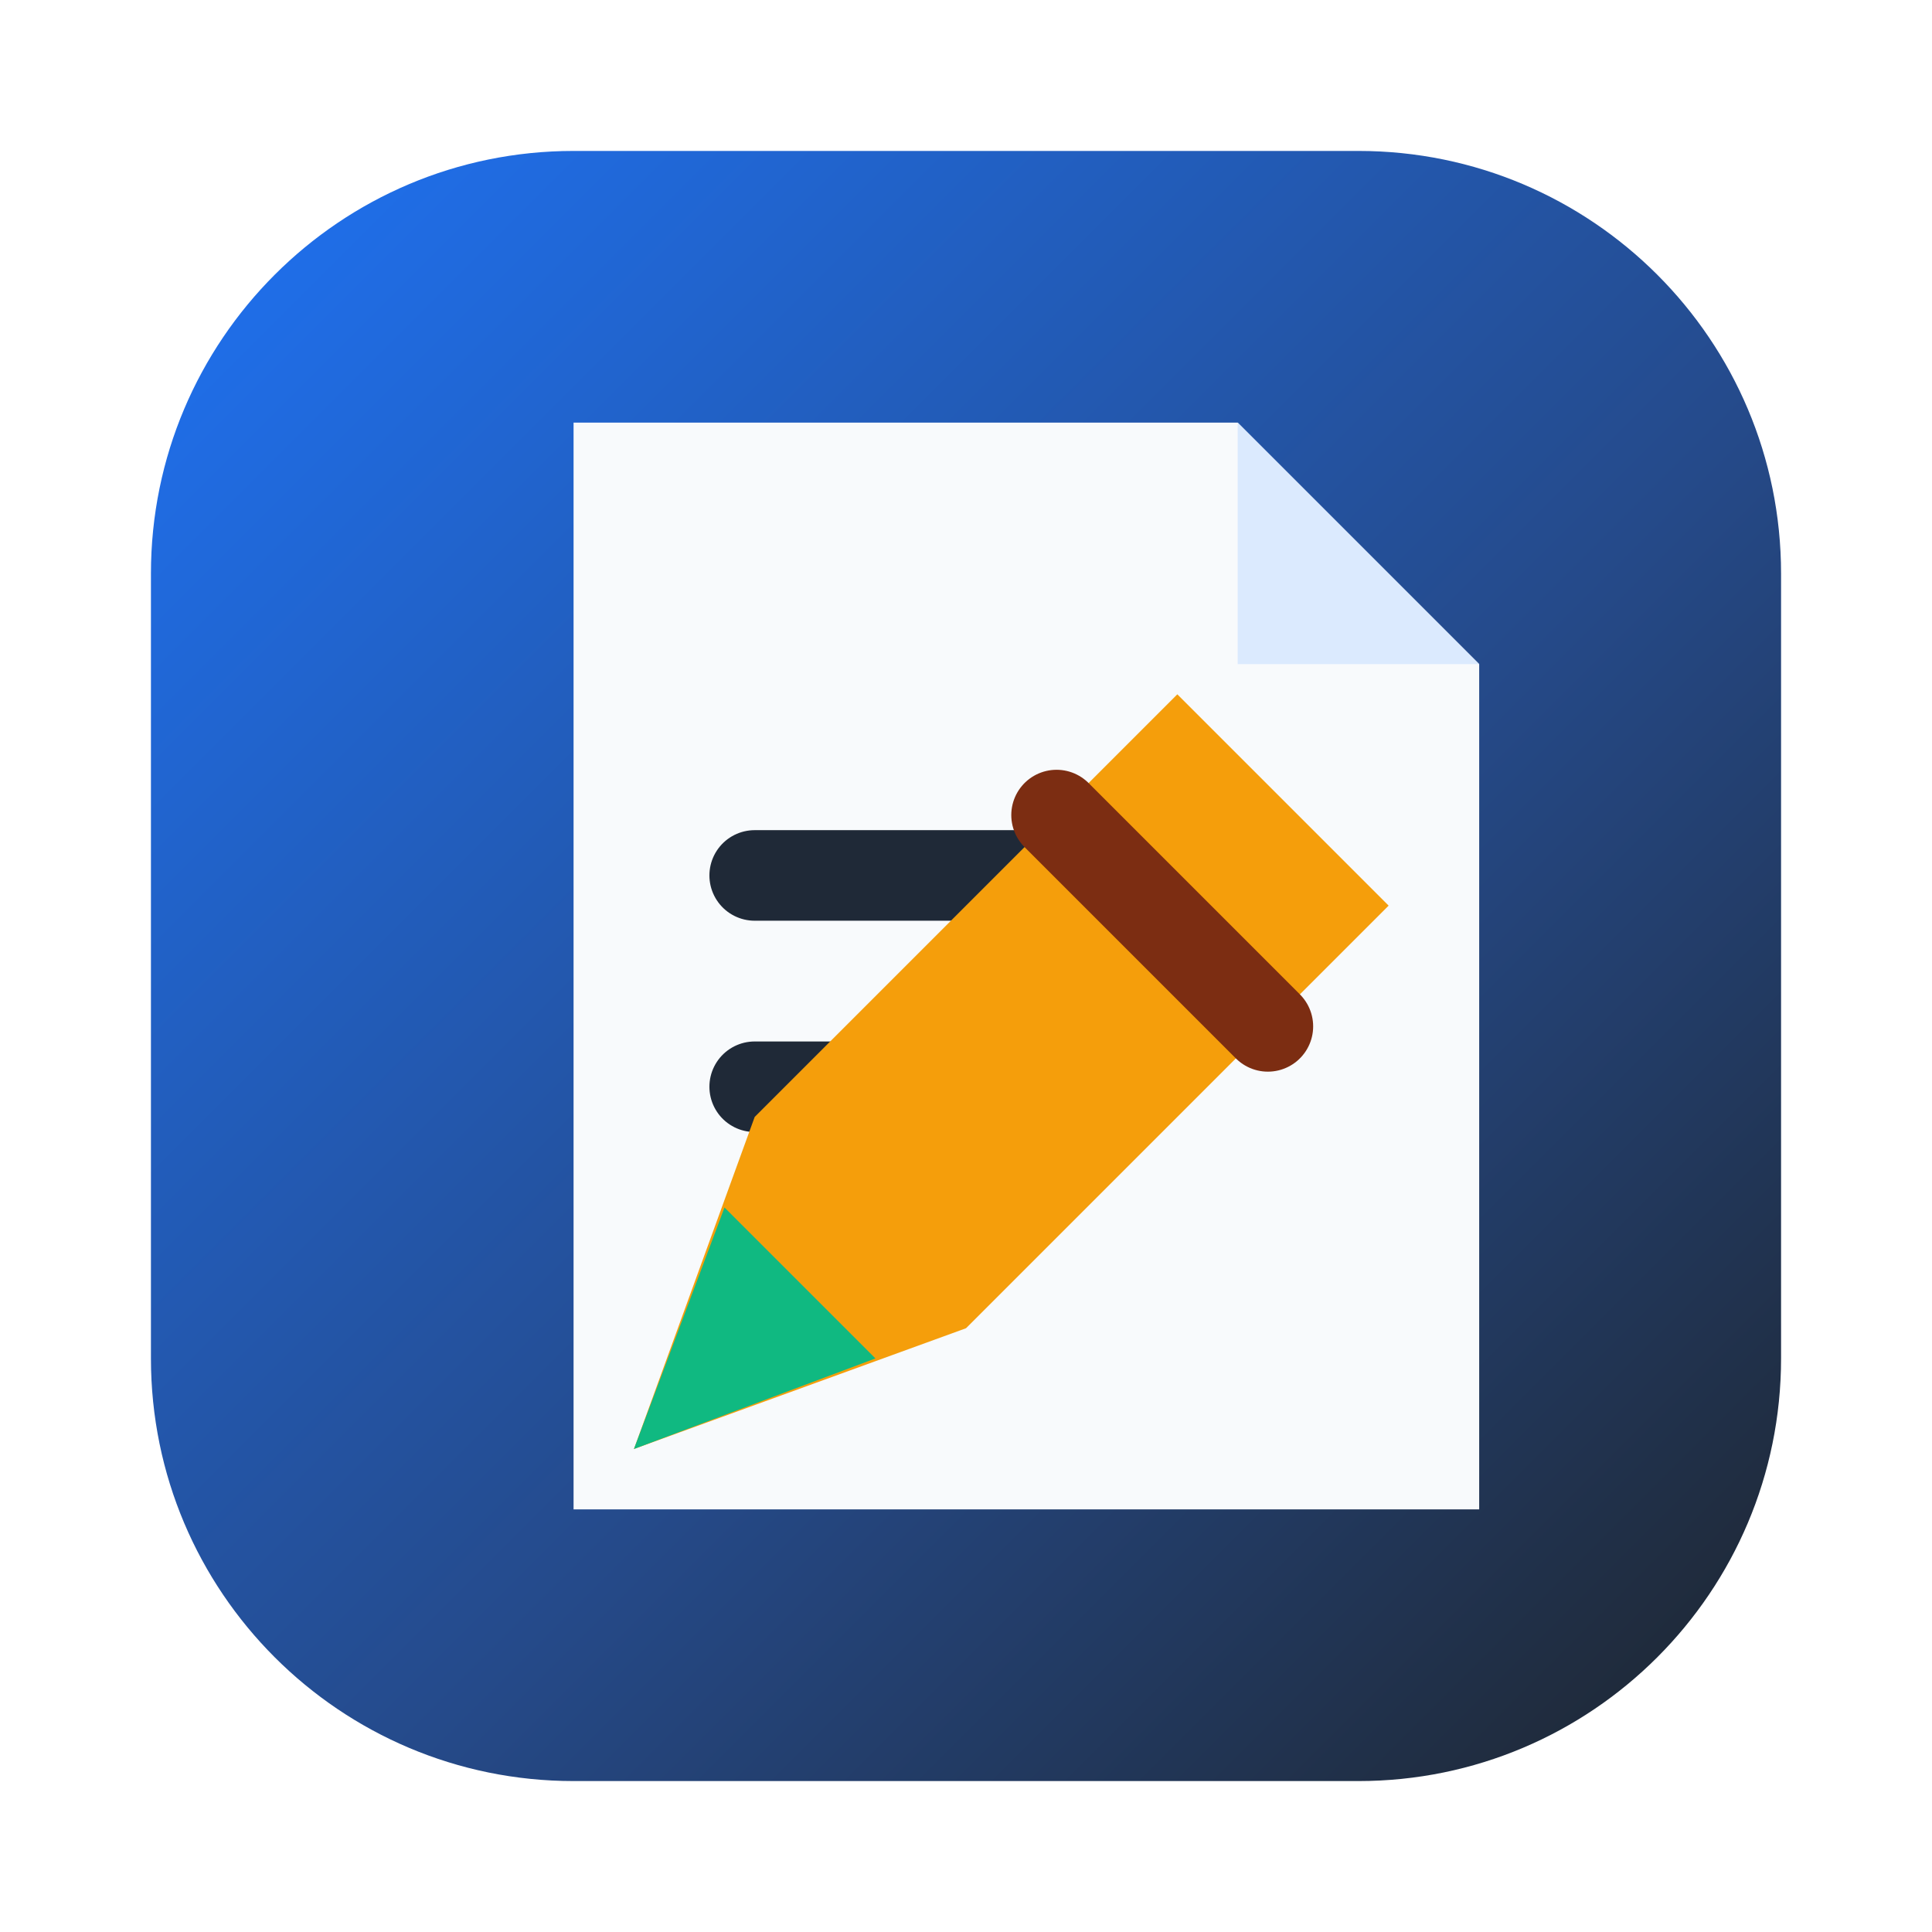
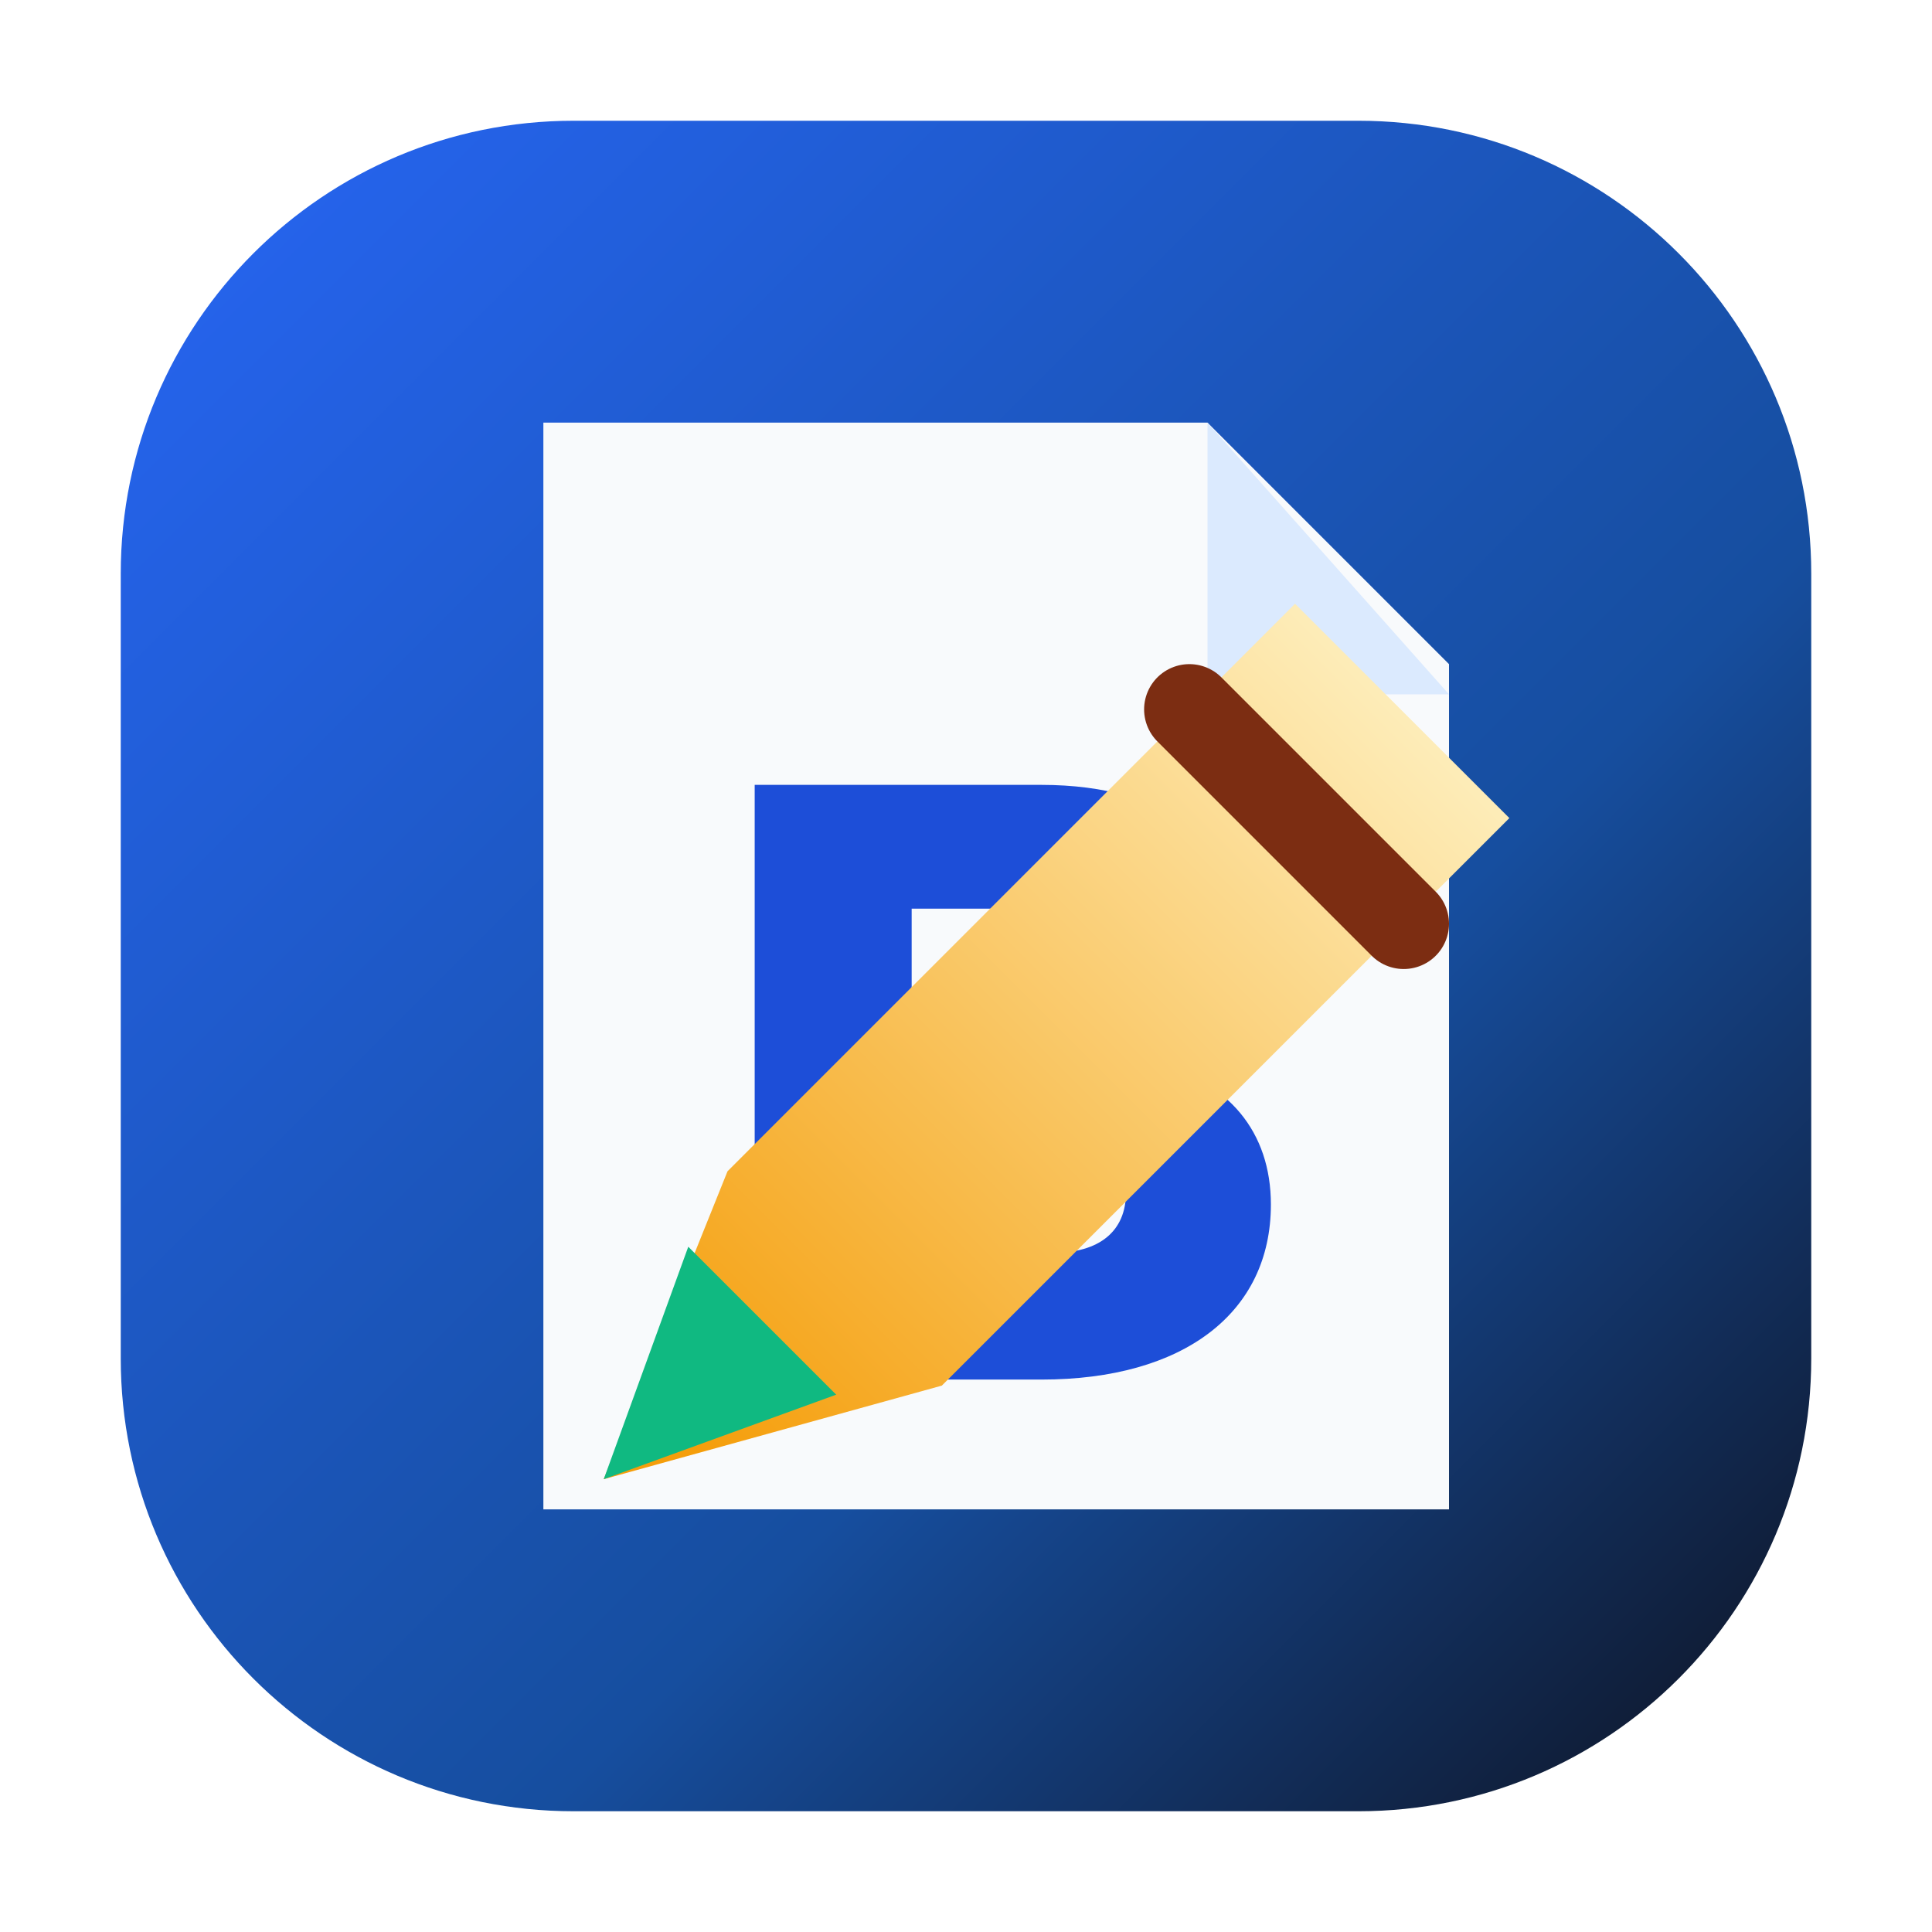
<svg xmlns="http://www.w3.org/2000/svg" viewBox="0 0 64 64">
  <defs>
-     <linearGradient id="mark-bg" x1="8" y1="8" x2="56" y2="56" gradientUnits="userSpaceOnUse">
-       <stop offset="0" stop-color="#1f6feb" />
-       <stop offset="0.58" stop-color="#254a8a" />
-       <stop offset="1" stop-color="#1f2937" />
+     <linearGradient id="bg" x1="8" y1="8" x2="58" y2="58" gradientUnits="userSpaceOnUse">
+       <stop offset="0" stop-color="#2563eb" />
+       <stop offset="0.62" stop-color="#164e9f" />
+       <stop offset="1" stop-color="#0f172a" />
+     </linearGradient>
+     <linearGradient id="pen" x1="22" y1="47" x2="48" y2="21" gradientUnits="userSpaceOnUse">
+       <stop offset="0" stop-color="#f59e0b" />
+       <stop offset="1" stop-color="#fef3c7" />
    </linearGradient>
  </defs>
-   <rect x="5" y="5" width="54" height="54" rx="14" fill="url(#mark-bg)" />
-   <path d="M19 14h22l8 8v28H19V14z" fill="#f8fafc" />
-   <path d="M41 14v8h8" fill="#dbeafe" />
-   <path d="M25 29h16M25 36h12" stroke="#1f2937" stroke-width="3" stroke-linecap="round" />
-   <path d="M21 48l4-11 14-14 7 7-14 14-11 4z" fill="#f59e0b" />
-   <path d="M35 27l7 7" stroke="#7c2d12" stroke-width="3" stroke-linecap="round" />
-   <path d="M21 48l8-3-5-5-3 8z" fill="#10b981" />
+   <rect x="4" y="4" width="56" height="56" rx="15" fill="url(#bg)" />
+   <path d="M18 14h22l8 8v28H18V14z" fill="#f8fafc" />
+   <path d="M40 14v9h8" fill="#dbeafe" />
+   <path d="M25 26h9.5c4.2 0 6.8 2 6.8 5.1 0 2-1.1 3.4-3.1 4.1 2.5.6 3.9 2.3 3.9 4.7 0 3.6-2.9 5.8-7.6 5.8H25V26zm5.2 4.1v3.4h4c1.3 0 2.1-.6 2.1-1.7s-.8-1.7-2.1-1.7h-4zm0 7.3v4.1h4.7c1.5 0 2.4-.7 2.4-2 0-1.4-.9-2.1-2.4-2.1h-4.7z" fill="#1d4ed8" />
+   <path d="M20 49l4.1-10.2L42.9 20l7.1 7.1-18.8 18.8L20 49z" fill="url(#pen)" />
+   <path d="M39.4 23.5l7.1 7.1" stroke="#7c2d12" stroke-width="3" stroke-linecap="round" />
+   <path d="M20 49l7.7-2.8-4.9-4.9L20 49z" fill="#10b981" />
</svg>
